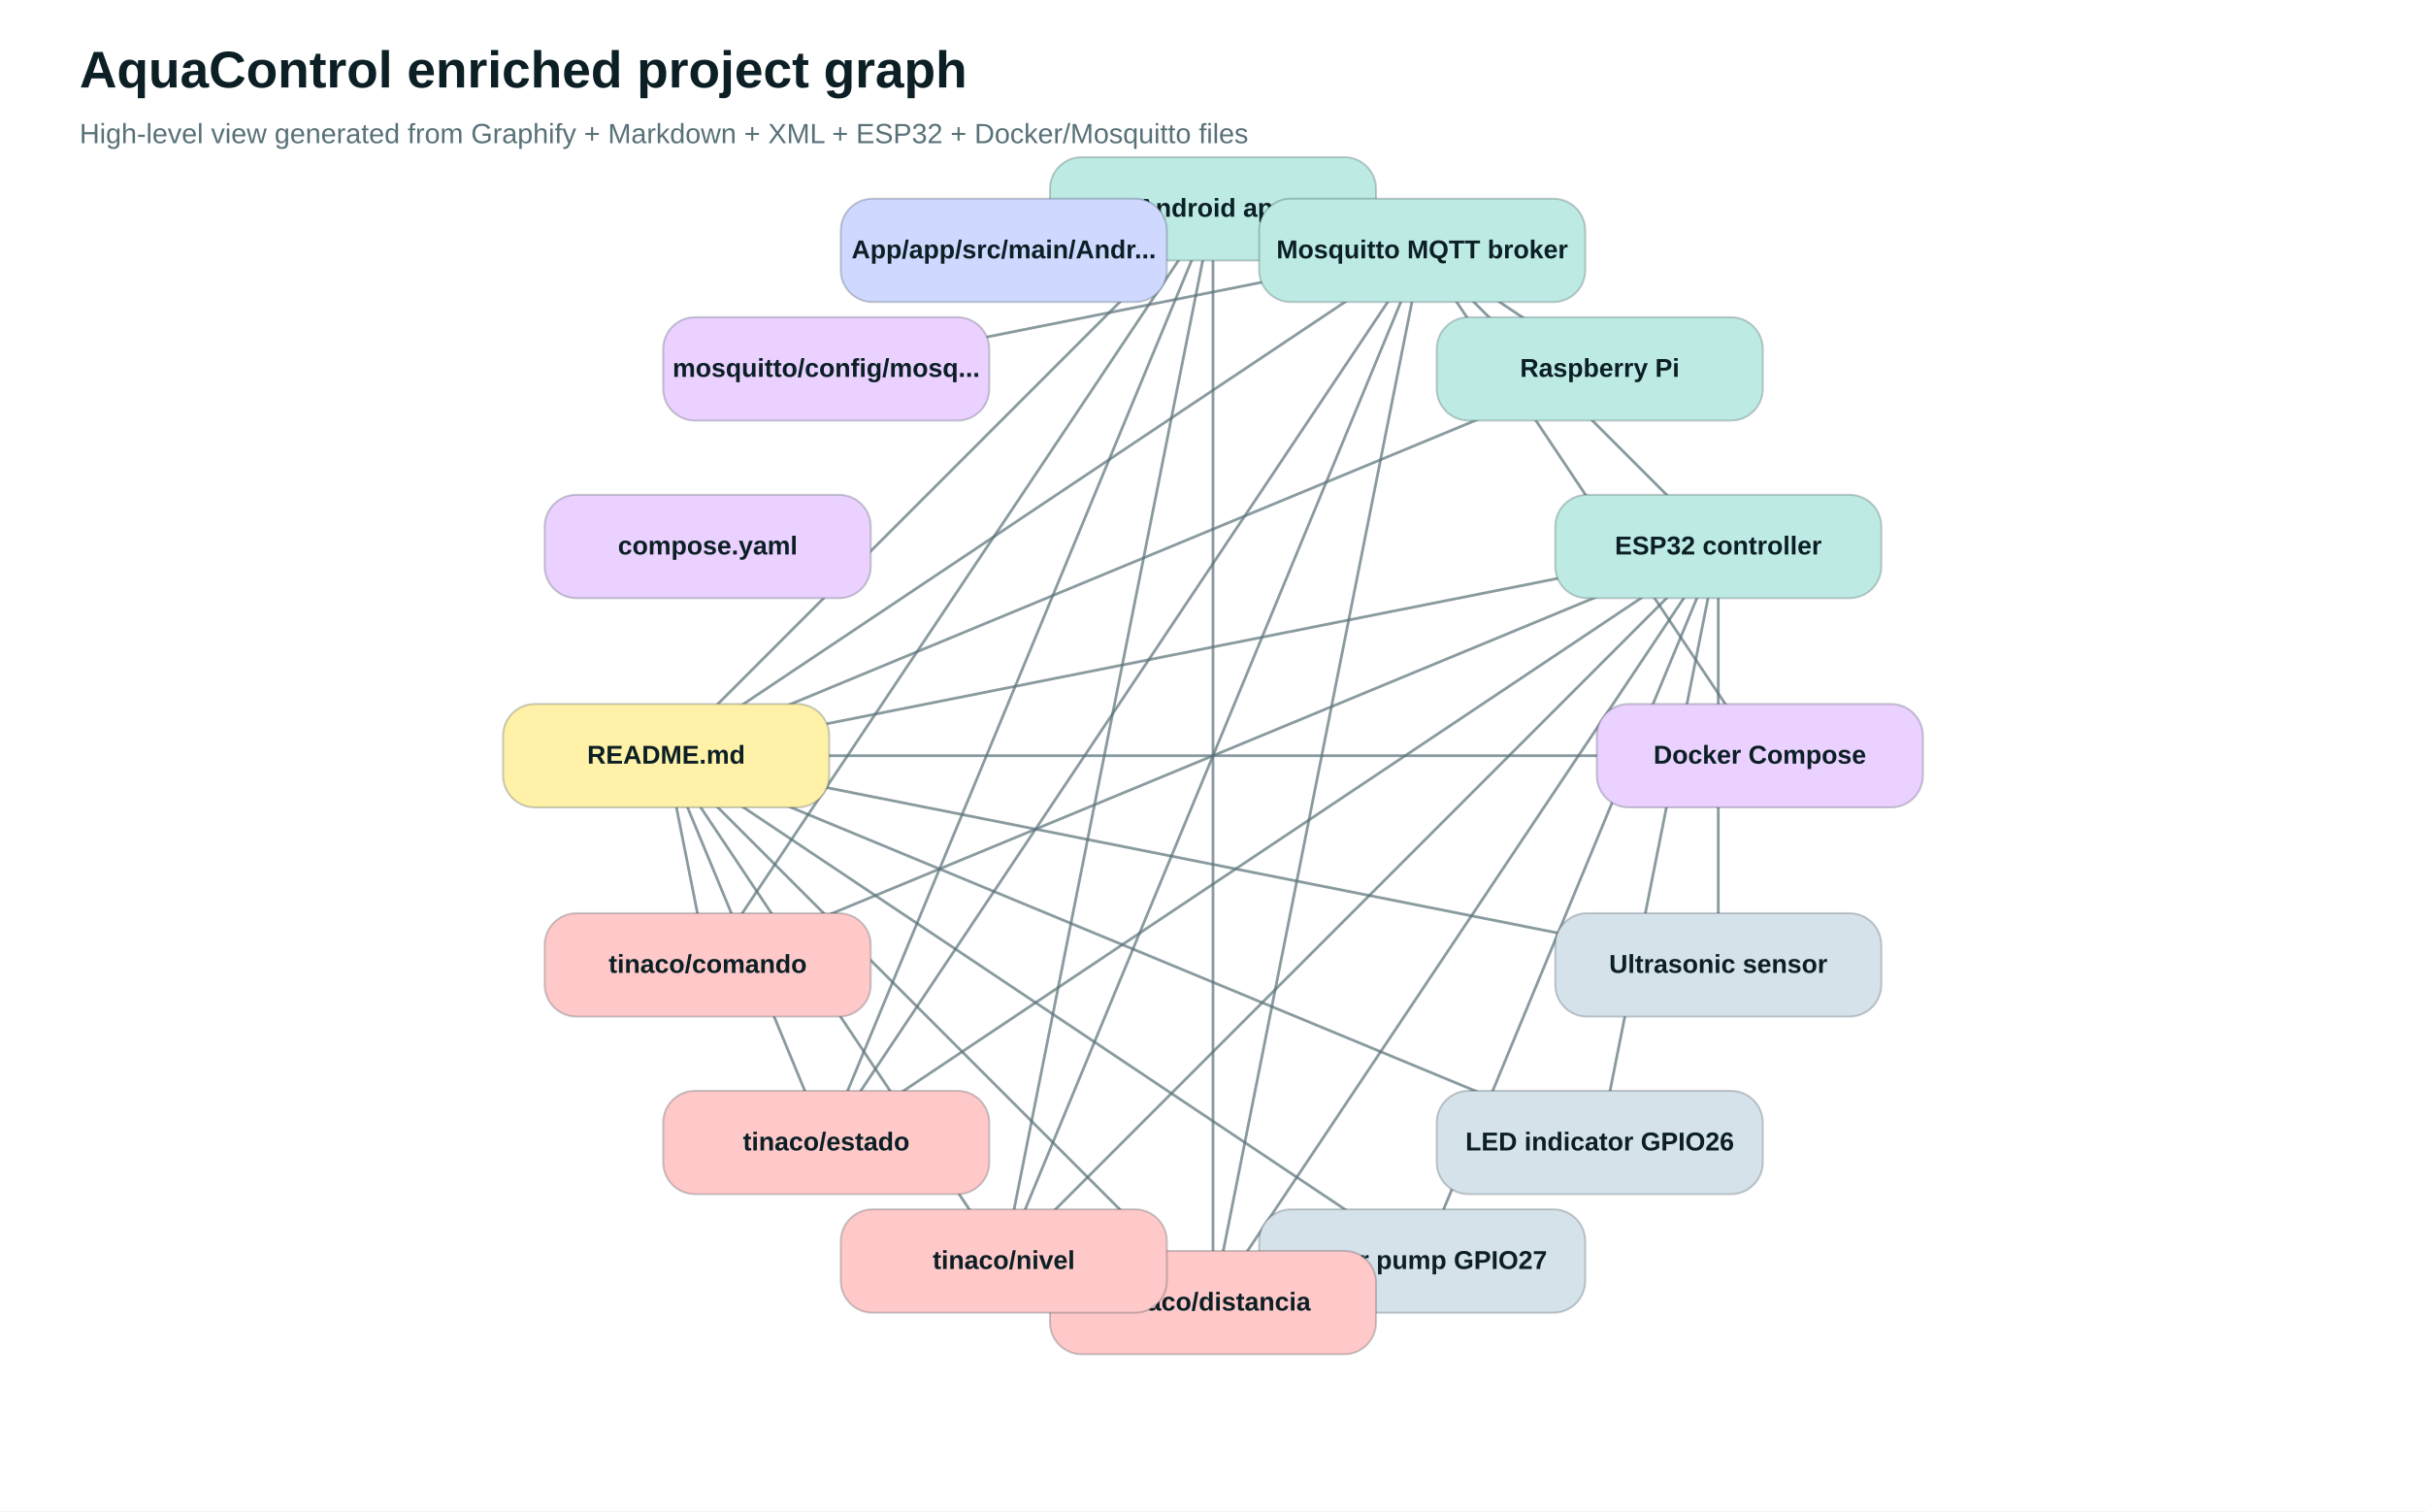
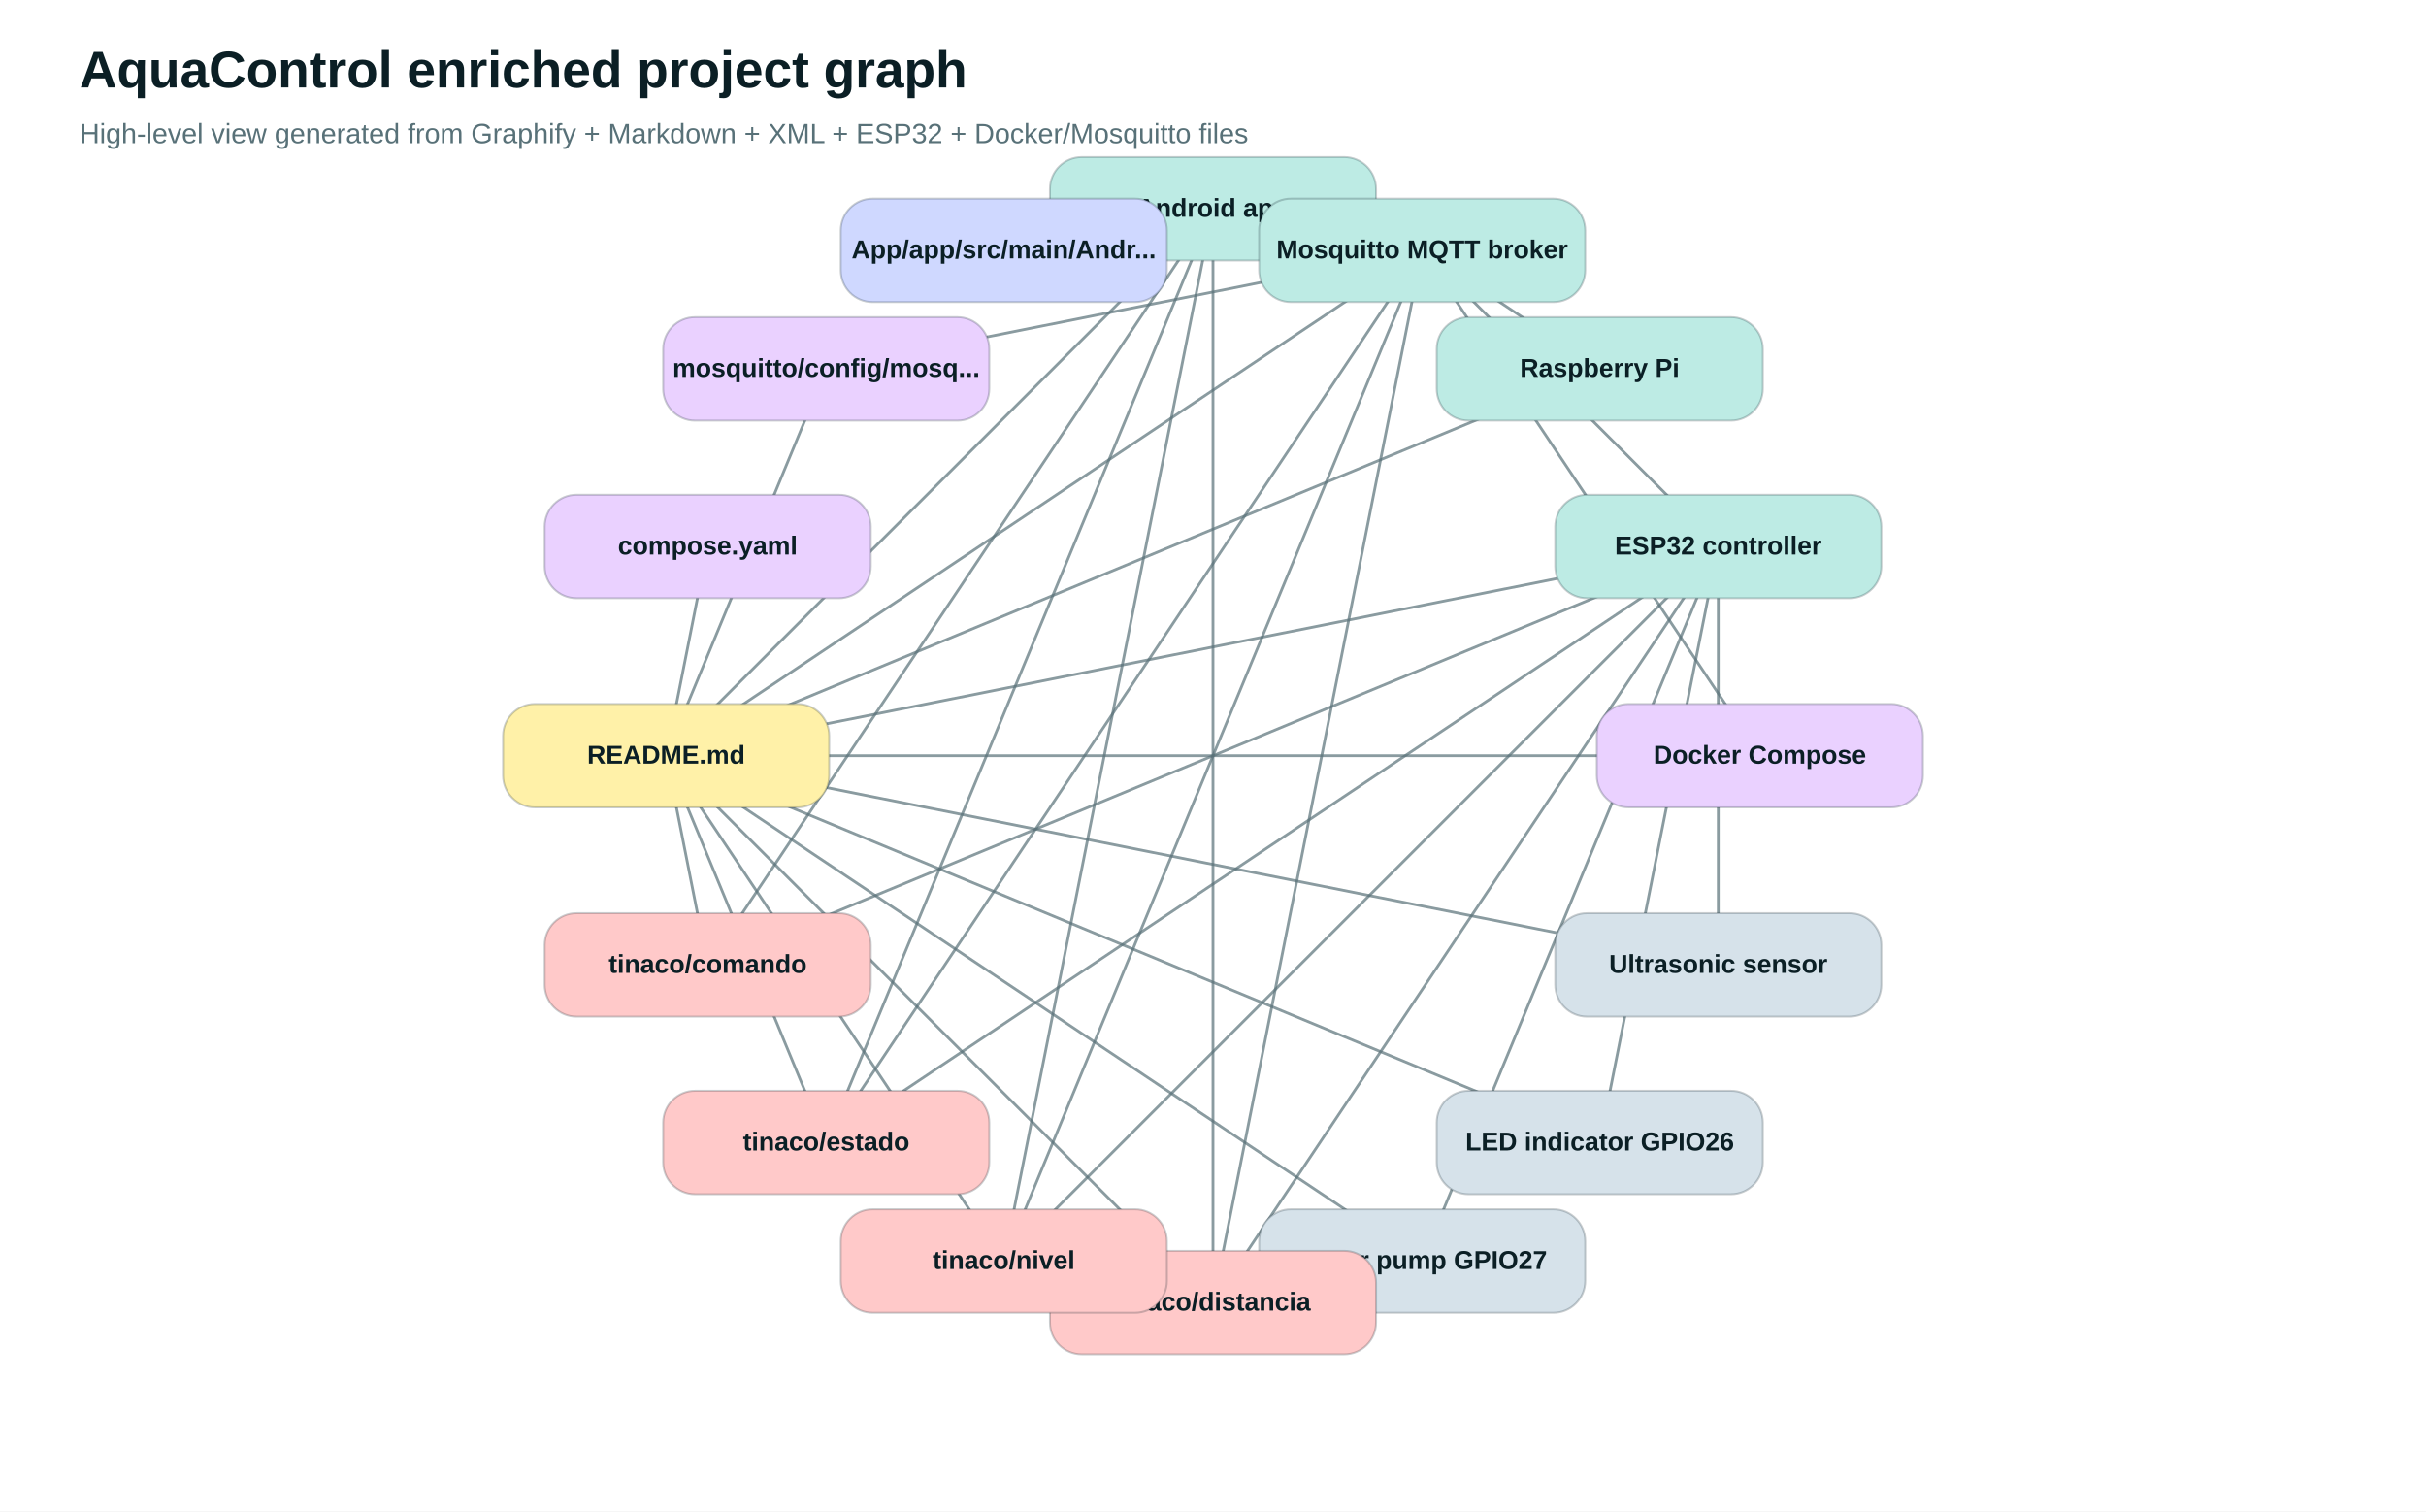
<svg xmlns="http://www.w3.org/2000/svg" width="1220" height="760" viewBox="0 0 1220 760">
  <rect width="1220" height="760" fill="#ffffff" />
  <text x="40" y="44" font-family="Arial" font-size="26" font-weight="700" fill="#0b1f25">AquaControl enriched project graph</text>
  <text x="40" y="72" font-family="Arial" font-size="14" fill="#587178">High-level view generated from Graphify + Markdown + XML + ESP32 + Docker/Mosquitto files</text>
  <defs>
    <marker id="arrow" viewBox="0 0 10 10" refX="9" refY="5" markerWidth="7" markerHeight="7" orient="auto-start-reverse">
      <path d="M 0 0 L 10 5 L 0 10 z" fill="#587178" />
    </marker>
  </defs>
  <line x1="610.0" y1="105.0" x2="715.2" y2="125.9" stroke="#587178" stroke-width="1.4" marker-end="url(#arrow)" opacity="0.70" />
  <line x1="864.1" y1="274.8" x2="715.2" y2="125.9" stroke="#587178" stroke-width="1.4" marker-end="url(#arrow)" opacity="0.70" />
  <line x1="804.5" y1="185.5" x2="715.2" y2="125.9" stroke="#587178" stroke-width="1.4" marker-end="url(#arrow)" opacity="0.70" />
  <line x1="885.0" y1="380.0" x2="715.2" y2="125.9" stroke="#587178" stroke-width="1.4" marker-end="url(#arrow)" opacity="0.70" />
  <line x1="864.1" y1="274.8" x2="864.1" y2="485.2" stroke="#587178" stroke-width="1.4" marker-end="url(#arrow)" opacity="0.70" />
  <line x1="864.1" y1="274.8" x2="804.5" y2="574.5" stroke="#587178" stroke-width="1.4" marker-end="url(#arrow)" opacity="0.70" />
  <line x1="864.1" y1="274.8" x2="715.2" y2="634.1" stroke="#587178" stroke-width="1.4" marker-end="url(#arrow)" opacity="0.70" />
  <line x1="864.1" y1="274.8" x2="610.0" y2="655.0" stroke="#587178" stroke-width="1.4" marker-end="url(#arrow)" opacity="0.70" />
  <line x1="610.0" y1="105.0" x2="610.0" y2="655.0" stroke="#587178" stroke-width="1.4" marker-end="url(#arrow)" opacity="0.70" />
  <line x1="610.0" y1="655.0" x2="715.2" y2="125.9" stroke="#587178" stroke-width="1.4" marker-end="url(#arrow)" opacity="0.70" />
  <line x1="864.1" y1="274.8" x2="504.8" y2="634.1" stroke="#587178" stroke-width="1.4" marker-end="url(#arrow)" opacity="0.70" />
  <line x1="610.0" y1="105.0" x2="504.8" y2="634.1" stroke="#587178" stroke-width="1.4" marker-end="url(#arrow)" opacity="0.70" />
  <line x1="504.8" y1="634.1" x2="715.2" y2="125.9" stroke="#587178" stroke-width="1.4" marker-end="url(#arrow)" opacity="0.70" />
  <line x1="864.1" y1="274.8" x2="415.5" y2="574.5" stroke="#587178" stroke-width="1.4" marker-end="url(#arrow)" opacity="0.70" />
  <line x1="610.0" y1="105.0" x2="415.5" y2="574.5" stroke="#587178" stroke-width="1.4" marker-end="url(#arrow)" opacity="0.70" />
  <line x1="415.5" y1="574.5" x2="715.2" y2="125.9" stroke="#587178" stroke-width="1.4" marker-end="url(#arrow)" opacity="0.70" />
  <line x1="610.0" y1="105.0" x2="355.9" y2="485.2" stroke="#587178" stroke-width="1.4" marker-end="url(#arrow)" opacity="0.70" />
  <line x1="864.1" y1="274.8" x2="355.9" y2="485.2" stroke="#587178" stroke-width="1.4" marker-end="url(#arrow)" opacity="0.70" />
+   <line x1="335.0" y1="380.0" x2="355.9" y2="274.8" stroke="#587178" stroke-width="1.4" marker-end="url(#arrow)" opacity="0.70" />
+   <line x1="335.0" y1="380.0" x2="415.5" y2="185.5" stroke="#587178" stroke-width="1.4" marker-end="url(#arrow)" opacity="0.70" />
+   <line x1="335.0" y1="380.0" x2="415.5" y2="574.5" stroke="#587178" stroke-width="1.4" marker-end="url(#arrow)" opacity="0.70" />
+   <line x1="335.0" y1="380.0" x2="610.0" y2="655.0" stroke="#587178" stroke-width="1.4" marker-end="url(#arrow)" opacity="0.70" />
+   <line x1="335.0" y1="380.0" x2="504.8" y2="634.1" stroke="#587178" stroke-width="1.4" marker-end="url(#arrow)" opacity="0.70" />
  <line x1="335.0" y1="380.0" x2="355.9" y2="485.2" stroke="#587178" stroke-width="1.4" marker-end="url(#arrow)" opacity="0.70" />
-   <line x1="335.0" y1="380.0" x2="415.5" y2="574.5" stroke="#587178" stroke-width="1.4" marker-end="url(#arrow)" opacity="0.70" />
-   <line x1="335.0" y1="380.0" x2="504.8" y2="634.1" stroke="#587178" stroke-width="1.4" marker-end="url(#arrow)" opacity="0.70" />
-   <line x1="335.0" y1="380.0" x2="610.0" y2="655.0" stroke="#587178" stroke-width="1.4" marker-end="url(#arrow)" opacity="0.70" />
  <line x1="335.0" y1="380.0" x2="610.0" y2="105.0" stroke="#587178" stroke-width="1.4" marker-end="url(#arrow)" opacity="0.70" />
  <line x1="335.0" y1="380.0" x2="804.5" y2="185.5" stroke="#587178" stroke-width="1.4" marker-end="url(#arrow)" opacity="0.70" />
  <line x1="335.0" y1="380.0" x2="715.2" y2="125.9" stroke="#587178" stroke-width="1.4" marker-end="url(#arrow)" opacity="0.70" />
  <line x1="335.0" y1="380.0" x2="864.1" y2="274.8" stroke="#587178" stroke-width="1.4" marker-end="url(#arrow)" opacity="0.70" />
  <line x1="335.0" y1="380.0" x2="864.1" y2="485.2" stroke="#587178" stroke-width="1.4" marker-end="url(#arrow)" opacity="0.70" />
  <line x1="335.0" y1="380.0" x2="804.5" y2="574.5" stroke="#587178" stroke-width="1.4" marker-end="url(#arrow)" opacity="0.70" />
  <line x1="335.0" y1="380.0" x2="715.2" y2="634.1" stroke="#587178" stroke-width="1.4" marker-end="url(#arrow)" opacity="0.70" />
  <line x1="335.0" y1="380.0" x2="885.0" y2="380.0" stroke="#587178" stroke-width="1.4" marker-end="url(#arrow)" opacity="0.70" />
  <line x1="415.5" y1="185.5" x2="715.2" y2="125.9" stroke="#587178" stroke-width="1.4" marker-end="url(#arrow)" opacity="0.70" />
  <rect x="528.0" y="79.0" width="164" height="52" rx="16" fill="#bdebe4" stroke="#0b1f25" stroke-opacity="0.22" />
  <text x="610.0" y="109.0" text-anchor="middle" font-family="Arial" font-size="13" font-weight="700" fill="#0b1f25">Android app</text>
  <rect x="633.2" y="99.9" width="164" height="52" rx="16" fill="#bdebe4" stroke="#0b1f25" stroke-opacity="0.22" />
  <text x="715.2" y="129.9" text-anchor="middle" font-family="Arial" font-size="13" font-weight="700" fill="#0b1f25">Mosquitto MQTT broker</text>
  <rect x="722.5" y="159.5" width="164" height="52" rx="16" fill="#bdebe4" stroke="#0b1f25" stroke-opacity="0.22" />
  <text x="804.5" y="189.5" text-anchor="middle" font-family="Arial" font-size="13" font-weight="700" fill="#0b1f25">Raspberry Pi</text>
  <rect x="782.1" y="248.8" width="164" height="52" rx="16" fill="#bdebe4" stroke="#0b1f25" stroke-opacity="0.22" />
  <text x="864.1" y="278.8" text-anchor="middle" font-family="Arial" font-size="13" font-weight="700" fill="#0b1f25">ESP32 controller</text>
  <rect x="803.0" y="354.0" width="164" height="52" rx="16" fill="#ead1ff" stroke="#0b1f25" stroke-opacity="0.22" />
  <text x="885.0" y="384.0" text-anchor="middle" font-family="Arial" font-size="13" font-weight="700" fill="#0b1f25">Docker Compose</text>
  <rect x="782.1" y="459.2" width="164" height="52" rx="16" fill="#d6e2ea" stroke="#0b1f25" stroke-opacity="0.22" />
  <text x="864.1" y="489.2" text-anchor="middle" font-family="Arial" font-size="13" font-weight="700" fill="#0b1f25">Ultrasonic sensor</text>
  <rect x="722.5" y="548.5" width="164" height="52" rx="16" fill="#d6e2ea" stroke="#0b1f25" stroke-opacity="0.22" />
  <text x="804.5" y="578.5" text-anchor="middle" font-family="Arial" font-size="13" font-weight="700" fill="#0b1f25">LED indicator GPIO26</text>
  <rect x="633.2" y="608.1" width="164" height="52" rx="16" fill="#d6e2ea" stroke="#0b1f25" stroke-opacity="0.22" />
  <text x="715.2" y="638.1" text-anchor="middle" font-family="Arial" font-size="13" font-weight="700" fill="#0b1f25">Motor pump GPIO27</text>
  <rect x="528.0" y="629.0" width="164" height="52" rx="16" fill="#ffc9c9" stroke="#0b1f25" stroke-opacity="0.22" />
  <text x="610.0" y="659.0" text-anchor="middle" font-family="Arial" font-size="13" font-weight="700" fill="#0b1f25">tinaco/distancia</text>
  <rect x="422.8" y="608.1" width="164" height="52" rx="16" fill="#ffc9c9" stroke="#0b1f25" stroke-opacity="0.22" />
  <text x="504.8" y="638.1" text-anchor="middle" font-family="Arial" font-size="13" font-weight="700" fill="#0b1f25">tinaco/nivel</text>
  <rect x="333.5" y="548.5" width="164" height="52" rx="16" fill="#ffc9c9" stroke="#0b1f25" stroke-opacity="0.22" />
  <text x="415.5" y="578.5" text-anchor="middle" font-family="Arial" font-size="13" font-weight="700" fill="#0b1f25">tinaco/estado</text>
  <rect x="273.9" y="459.2" width="164" height="52" rx="16" fill="#ffc9c9" stroke="#0b1f25" stroke-opacity="0.22" />
  <text x="355.9" y="489.2" text-anchor="middle" font-family="Arial" font-size="13" font-weight="700" fill="#0b1f25">tinaco/comando</text>
  <rect x="253.0" y="354.0" width="164" height="52" rx="16" fill="#fff1a8" stroke="#0b1f25" stroke-opacity="0.22" />
  <text x="335.0" y="384.0" text-anchor="middle" font-family="Arial" font-size="13" font-weight="700" fill="#0b1f25">README.md</text>
  <rect x="273.9" y="248.8" width="164" height="52" rx="16" fill="#ead1ff" stroke="#0b1f25" stroke-opacity="0.22" />
  <text x="355.9" y="278.8" text-anchor="middle" font-family="Arial" font-size="13" font-weight="700" fill="#0b1f25">compose.yaml</text>
  <rect x="333.5" y="159.5" width="164" height="52" rx="16" fill="#ead1ff" stroke="#0b1f25" stroke-opacity="0.22" />
  <text x="415.5" y="189.5" text-anchor="middle" font-family="Arial" font-size="13" font-weight="700" fill="#0b1f25">mosquitto/config/mosq...</text>
  <rect x="422.8" y="99.9" width="164" height="52" rx="16" fill="#cfd8ff" stroke="#0b1f25" stroke-opacity="0.22" />
  <text x="504.8" y="129.9" text-anchor="middle" font-family="Arial" font-size="13" font-weight="700" fill="#0b1f25">App/app/src/main/Andr...</text>
</svg>
